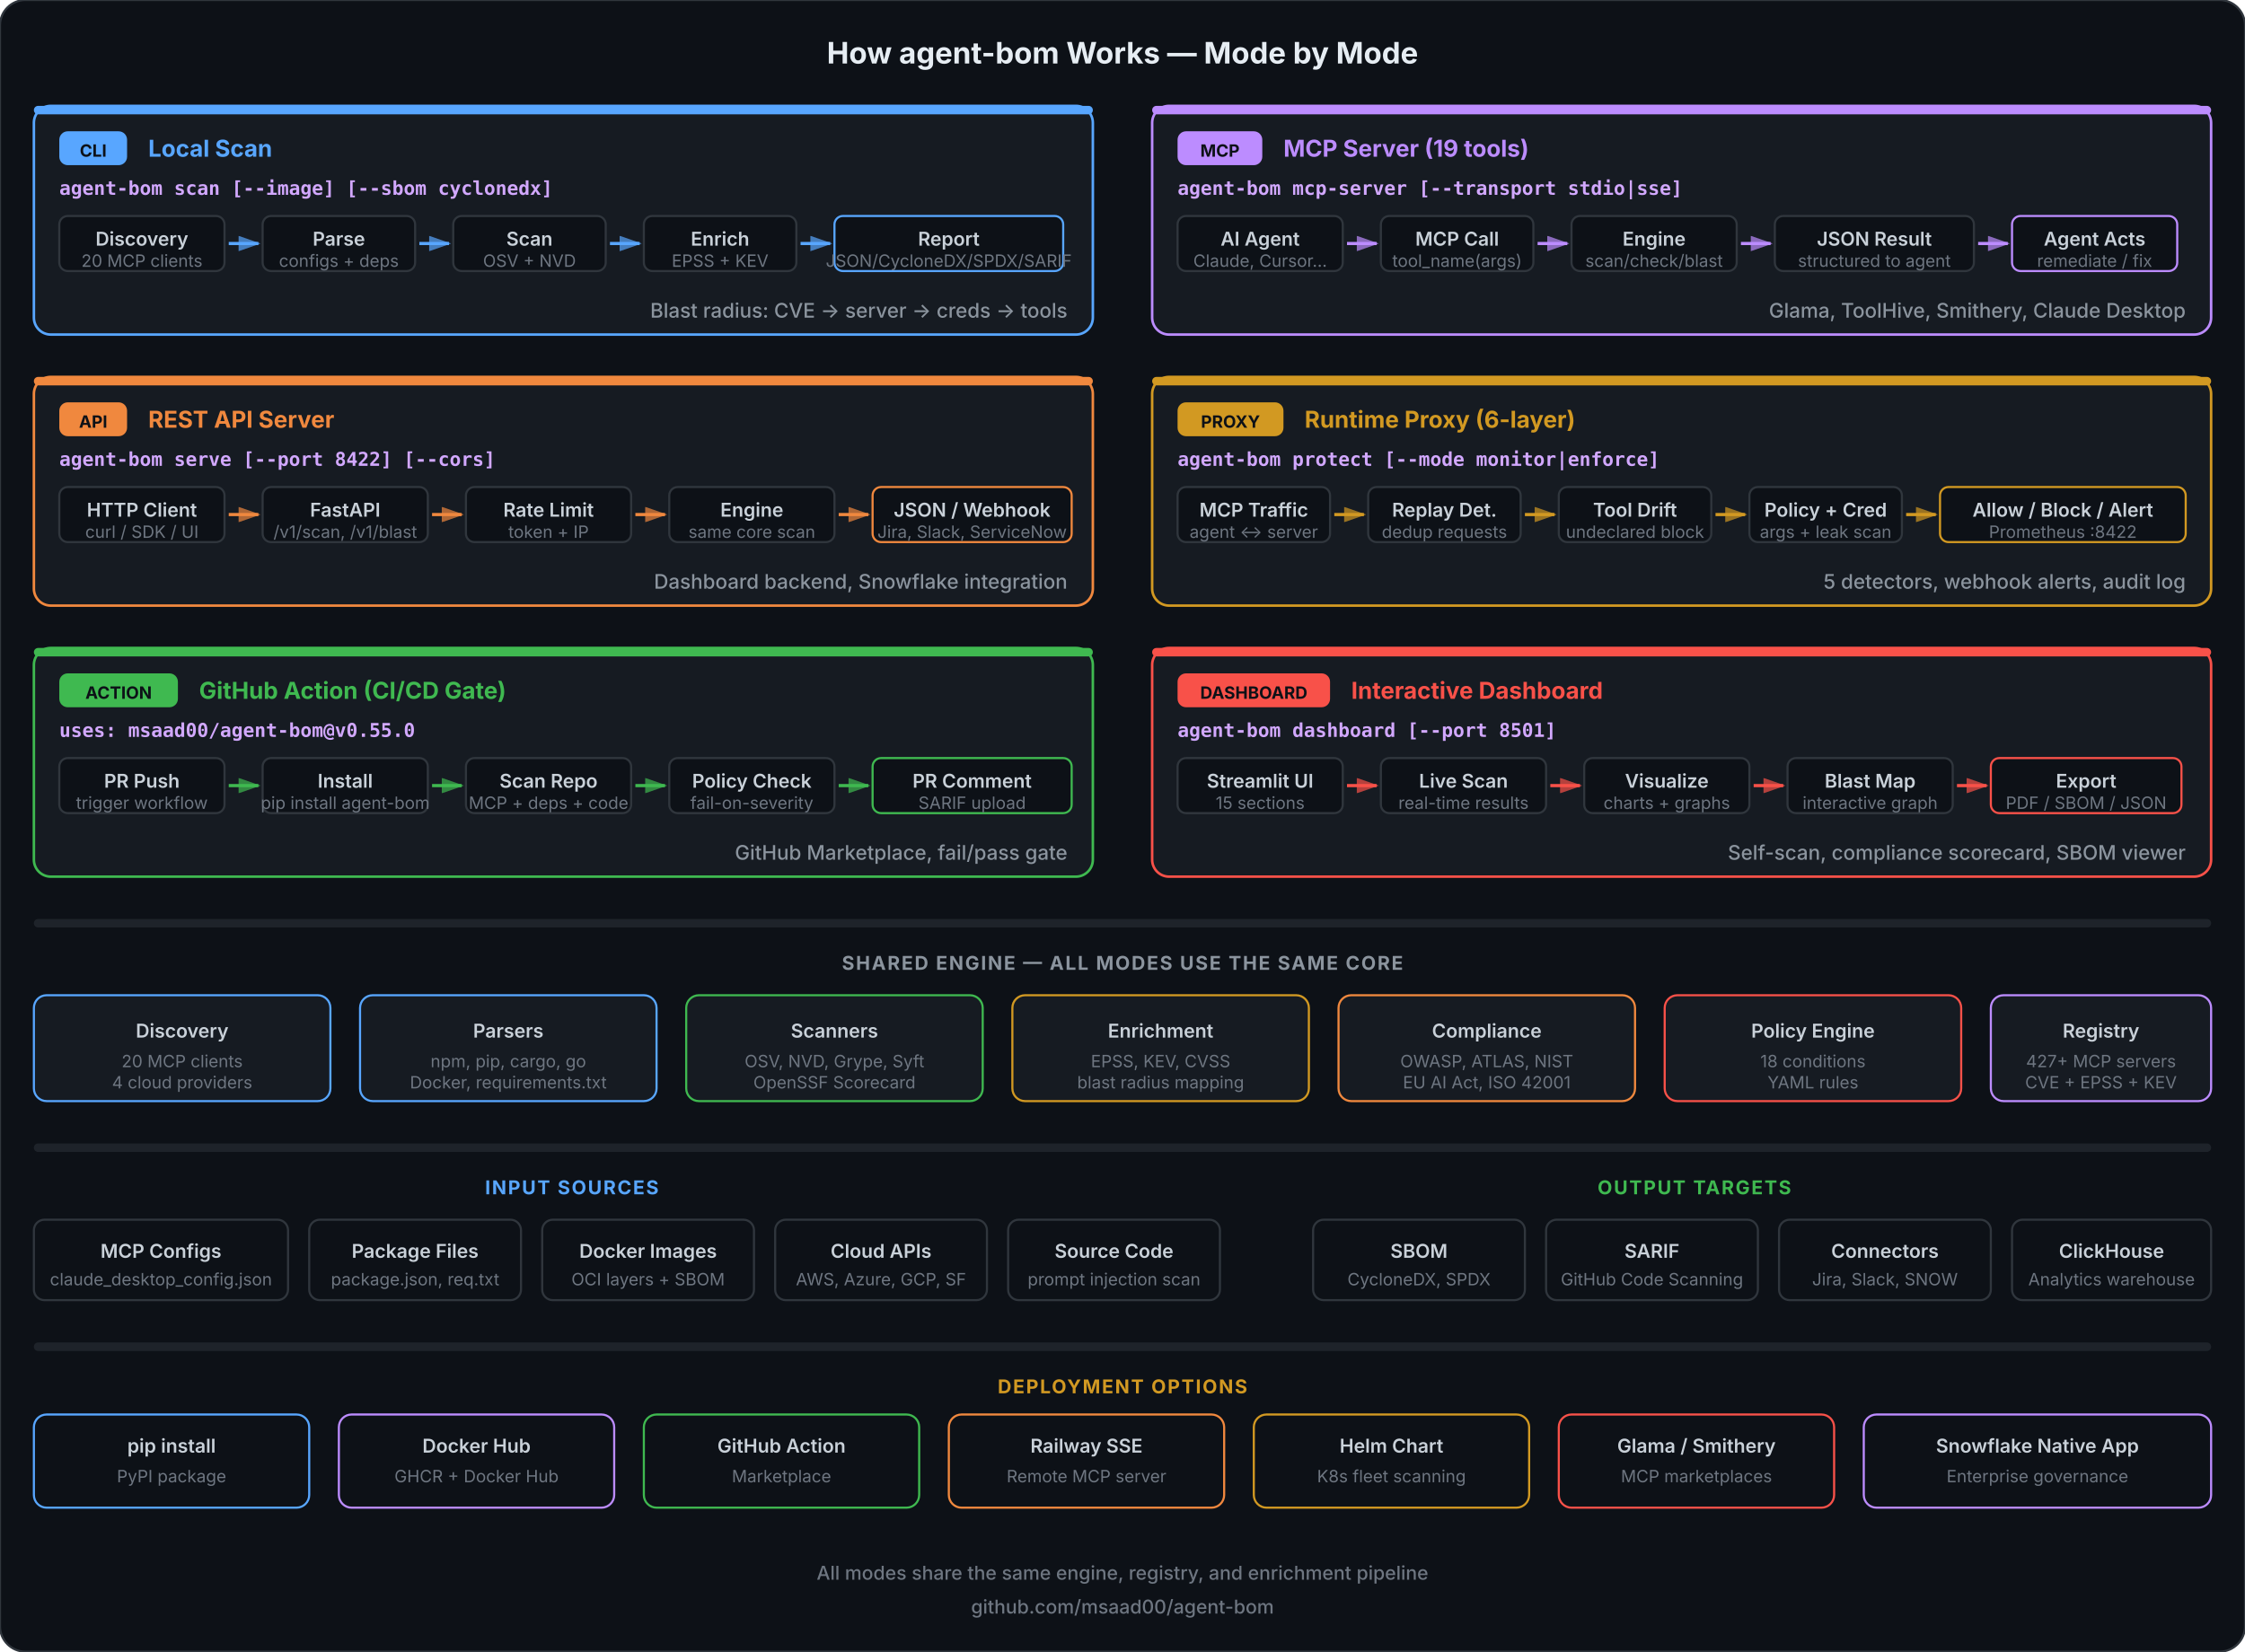
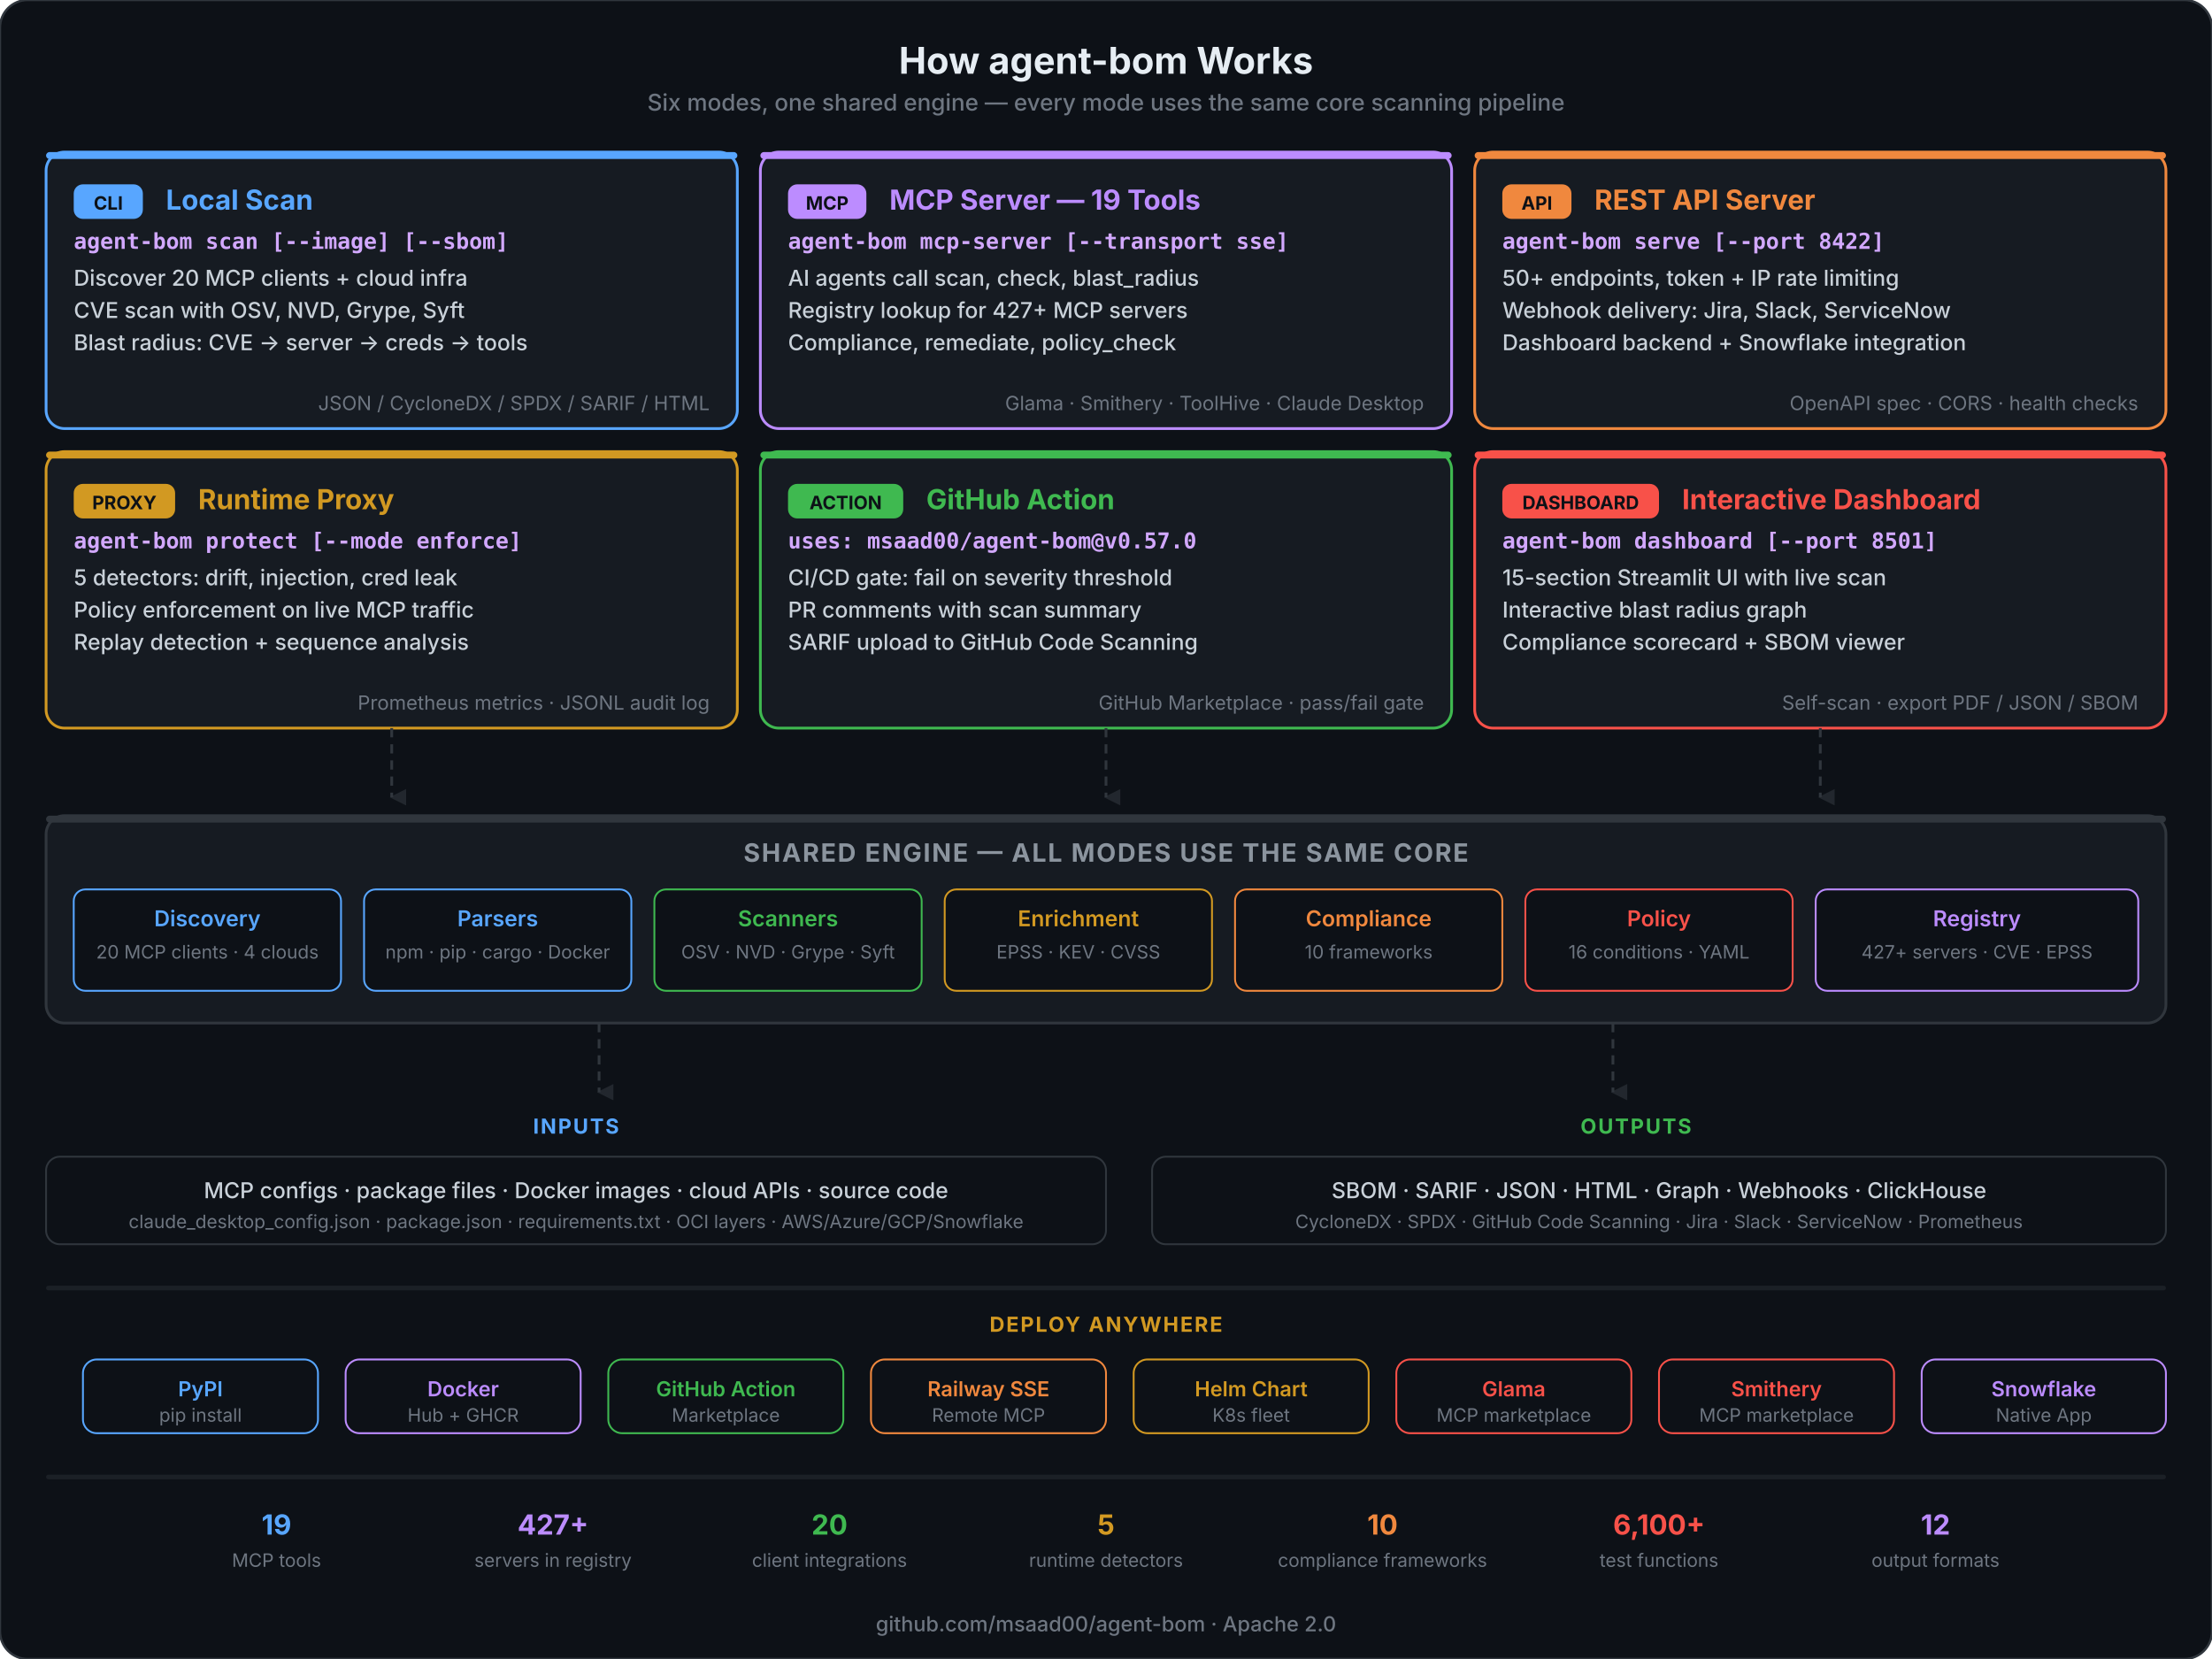
- <svg xmlns="http://www.w3.org/2000/svg" viewBox="0 0 1060 780" fill="none">
+ <svg xmlns="http://www.w3.org/2000/svg" viewBox="0 0 960 720" fill="none">
  <style>
-     .title { font: 700 14px system-ui, -apple-system, sans-serif; fill: #e6edf3; }
-     .mode-title { font: 700 11px system-ui, -apple-system, sans-serif; }
-     .mode-sub { font: 500 9.5px system-ui, -apple-system, sans-serif; fill: #8b949e; }
-     .step { font: 600 9px system-ui, -apple-system, sans-serif; fill: #c9d1d9; }
-     .step-detail { font: 400 8px system-ui, -apple-system, sans-serif; fill: #6e7681; }
+     .title { font: 700 16px system-ui, -apple-system, sans-serif; fill: #e6edf3; }
+     .subtitle { font: 500 10px system-ui, -apple-system, sans-serif; fill: #6e7681; }
+     .mode-title { font: 700 12px system-ui, -apple-system, sans-serif; }
+     .mode-cmd { font: 600 9.5px 'SF Mono', 'Fira Code', monospace; fill: #d2a8ff; }
+     .mode-feat { font: 500 9.5px system-ui, -apple-system, sans-serif; fill: #c9d1d9; }
+     .mode-detail { font: 400 8.5px system-ui, -apple-system, sans-serif; fill: #6e7681; }
    .badge { font: 700 8px system-ui, -apple-system, sans-serif; fill: #0d1117; }
+     .engine-title { font: 700 11px system-ui, -apple-system, sans-serif; letter-spacing: 0.06em; fill: #8b949e; }
+     .engine-mod { font: 600 9.5px system-ui, -apple-system, sans-serif; }
+     .engine-detail { font: 400 8px system-ui, -apple-system, sans-serif; fill: #6e7681; }
    .section-label { font: 700 9px system-ui, -apple-system, sans-serif; letter-spacing: 0.08em; }
    .footer { font: 500 9px system-ui, -apple-system, sans-serif; fill: #6e7681; }
-     .connector { fill: none; stroke-width: 1.5; }
-     .cmd { font: 600 9px 'SF Mono', 'Fira Code', monospace; fill: #d2a8ff; }
+     .deploy-label { font: 600 9px system-ui, -apple-system, sans-serif; }
+     .deploy-detail { font: 400 8px system-ui, -apple-system, sans-serif; fill: #6e7681; }
  </style>
  <defs>
-     <marker id="arr-blue" viewBox="0 0 10 7" refX="9" refY="3.5" markerWidth="7" markerHeight="5" orient="auto">
-       <polygon points="0 0, 10 3.5, 0 7" fill="#58a6ff" opacity="0.7" />
-     </marker>
-     <marker id="arr-green" viewBox="0 0 10 7" refX="9" refY="3.5" markerWidth="7" markerHeight="5" orient="auto">
-       <polygon points="0 0, 10 3.5, 0 7" fill="#3fb950" opacity="0.7" />
-     </marker>
-     <marker id="arr-purple" viewBox="0 0 10 7" refX="9" refY="3.5" markerWidth="7" markerHeight="5" orient="auto">
-       <polygon points="0 0, 10 3.5, 0 7" fill="#bc8cff" opacity="0.7" />
-     </marker>
-     <marker id="arr-orange" viewBox="0 0 10 7" refX="9" refY="3.5" markerWidth="7" markerHeight="5" orient="auto">
-       <polygon points="0 0, 10 3.5, 0 7" fill="#f0883e" opacity="0.7" />
-     </marker>
-     <marker id="arr-red" viewBox="0 0 10 7" refX="9" refY="3.5" markerWidth="7" markerHeight="5" orient="auto">
-       <polygon points="0 0, 10 3.5, 0 7" fill="#f85149" opacity="0.7" />
-     </marker>
-     <marker id="arr-yellow" viewBox="0 0 10 7" refX="9" refY="3.5" markerWidth="7" markerHeight="5" orient="auto">
-       <polygon points="0 0, 10 3.5, 0 7" fill="#d29922" opacity="0.7" />
+     <marker id="arr-down" viewBox="0 0 8 8" refX="4" refY="7" markerWidth="6" markerHeight="6" orient="auto">
+       <polygon points="0 0, 8 0, 4 8" fill="#30363d" opacity="0.6" />
    </marker>
  </defs>
-   <rect width="1060" height="780" rx="12" fill="#0d1117" stroke="#30363d" stroke-width="1" />
-   <text x="530" y="30" text-anchor="middle" class="title">How agent-bom Works — Mode by Mode</text>
-   <rect x="16" y="50" width="500" height="108" rx="8" fill="#161b22" stroke="#58a6ff" stroke-width="1.2" />
-   <rect x="16" y="50" width="500" height="4" rx="2" fill="#58a6ff" />
-   <rect x="28" y="62" width="32" height="16" rx="4" fill="#58a6ff" />
-   <text x="44" y="74" text-anchor="middle" class="badge">CLI</text>
-   <text x="70" y="74" class="mode-title" fill="#58a6ff">Local Scan</text>
-   <text x="28" y="92" class="cmd">agent-bom scan [--image] [--sbom cyclonedx]</text>
-   <rect x="28" y="102" width="78" height="26" rx="4" fill="#0d1117" stroke="#30363d" />
-   <text x="67" y="116" text-anchor="middle" class="step">Discovery</text>
-   <text x="67" y="126" text-anchor="middle" class="step-detail">20 MCP clients</text>
-   <line x1="108" y1="115" x2="122" y2="115" class="connector" stroke="#58a6ff" marker-end="url(#arr-blue)" />
-   <rect x="124" y="102" width="72" height="26" rx="4" fill="#0d1117" stroke="#30363d" />
-   <text x="160" y="116" text-anchor="middle" class="step">Parse</text>
-   <text x="160" y="126" text-anchor="middle" class="step-detail">configs + deps</text>
-   <line x1="198" y1="115" x2="212" y2="115" class="connector" stroke="#58a6ff" marker-end="url(#arr-blue)" />
-   <rect x="214" y="102" width="72" height="26" rx="4" fill="#0d1117" stroke="#30363d" />
-   <text x="250" y="116" text-anchor="middle" class="step">Scan</text>
-   <text x="250" y="126" text-anchor="middle" class="step-detail">OSV + NVD</text>
-   <line x1="288" y1="115" x2="302" y2="115" class="connector" stroke="#58a6ff" marker-end="url(#arr-blue)" />
-   <rect x="304" y="102" width="72" height="26" rx="4" fill="#0d1117" stroke="#30363d" />
-   <text x="340" y="116" text-anchor="middle" class="step">Enrich</text>
-   <text x="340" y="126" text-anchor="middle" class="step-detail">EPSS + KEV</text>
-   <line x1="378" y1="115" x2="392" y2="115" class="connector" stroke="#58a6ff" marker-end="url(#arr-blue)" />
-   <rect x="394" y="102" width="108" height="26" rx="4" fill="#0d1117" stroke="#58a6ff" stroke-width="1" />
-   <text x="448" y="116" text-anchor="middle" class="step">Report</text>
-   <text x="448" y="126" text-anchor="middle" class="step-detail">JSON/CycloneDX/SPDX/SARIF</text>
-   <text x="504" y="150" text-anchor="end" class="mode-sub">Blast radius: CVE → server → creds → tools</text>
-   <rect x="544" y="50" width="500" height="108" rx="8" fill="#161b22" stroke="#bc8cff" stroke-width="1.2" />
-   <rect x="544" y="50" width="500" height="4" rx="2" fill="#bc8cff" />
-   <rect x="556" y="62" width="40" height="16" rx="4" fill="#bc8cff" />
-   <text x="576" y="74" text-anchor="middle" class="badge">MCP</text>
-   <text x="606" y="74" class="mode-title" fill="#bc8cff">MCP Server (19 tools)</text>
-   <text x="556" y="92" class="cmd">agent-bom mcp-server [--transport stdio|sse]</text>
-   <rect x="556" y="102" width="78" height="26" rx="4" fill="#0d1117" stroke="#30363d" />
-   <text x="595" y="116" text-anchor="middle" class="step">AI Agent</text>
-   <text x="595" y="126" text-anchor="middle" class="step-detail">Claude, Cursor...</text>
-   <line x1="636" y1="115" x2="650" y2="115" class="connector" stroke="#bc8cff" marker-end="url(#arr-purple)" />
-   <rect x="652" y="102" width="72" height="26" rx="4" fill="#0d1117" stroke="#30363d" />
-   <text x="688" y="116" text-anchor="middle" class="step">MCP Call</text>
-   <text x="688" y="126" text-anchor="middle" class="step-detail">tool_name(args)</text>
-   <line x1="726" y1="115" x2="740" y2="115" class="connector" stroke="#bc8cff" marker-end="url(#arr-purple)" />
-   <rect x="742" y="102" width="78" height="26" rx="4" fill="#0d1117" stroke="#30363d" />
-   <text x="781" y="116" text-anchor="middle" class="step">Engine</text>
-   <text x="781" y="126" text-anchor="middle" class="step-detail">scan/check/blast</text>
-   <line x1="822" y1="115" x2="836" y2="115" class="connector" stroke="#bc8cff" marker-end="url(#arr-purple)" />
-   <rect x="838" y="102" width="94" height="26" rx="4" fill="#0d1117" stroke="#30363d" />
-   <text x="885" y="116" text-anchor="middle" class="step">JSON Result</text>
-   <text x="885" y="126" text-anchor="middle" class="step-detail">structured to agent</text>
-   <line x1="934" y1="115" x2="948" y2="115" class="connector" stroke="#bc8cff" marker-end="url(#arr-purple)" />
-   <rect x="950" y="102" width="78" height="26" rx="4" fill="#0d1117" stroke="#bc8cff" stroke-width="1" />
-   <text x="989" y="116" text-anchor="middle" class="step">Agent Acts</text>
-   <text x="989" y="126" text-anchor="middle" class="step-detail">remediate / fix</text>
-   <text x="1032" y="150" text-anchor="end" class="mode-sub">Glama, ToolHive, Smithery, Claude Desktop</text>
-   <rect x="16" y="178" width="500" height="108" rx="8" fill="#161b22" stroke="#f0883e" stroke-width="1.2" />
-   <rect x="16" y="178" width="500" height="4" rx="2" fill="#f0883e" />
-   <rect x="28" y="190" width="32" height="16" rx="4" fill="#f0883e" />
-   <text x="44" y="202" text-anchor="middle" class="badge">API</text>
-   <text x="70" y="202" class="mode-title" fill="#f0883e">REST API Server</text>
-   <text x="28" y="220" class="cmd">agent-bom serve [--port 8422] [--cors]</text>
-   <rect x="28" y="230" width="78" height="26" rx="4" fill="#0d1117" stroke="#30363d" />
-   <text x="67" y="244" text-anchor="middle" class="step">HTTP Client</text>
-   <text x="67" y="254" text-anchor="middle" class="step-detail">curl / SDK / UI</text>
-   <line x1="108" y1="243" x2="122" y2="243" class="connector" stroke="#f0883e" marker-end="url(#arr-orange)" />
-   <rect x="124" y="230" width="78" height="26" rx="4" fill="#0d1117" stroke="#30363d" />
-   <text x="163" y="244" text-anchor="middle" class="step">FastAPI</text>
-   <text x="163" y="254" text-anchor="middle" class="step-detail">/v1/scan, /v1/blast</text>
-   <line x1="204" y1="243" x2="218" y2="243" class="connector" stroke="#f0883e" marker-end="url(#arr-orange)" />
-   <rect x="220" y="230" width="78" height="26" rx="4" fill="#0d1117" stroke="#30363d" />
-   <text x="259" y="244" text-anchor="middle" class="step">Rate Limit</text>
-   <text x="259" y="254" text-anchor="middle" class="step-detail">token + IP</text>
-   <line x1="300" y1="243" x2="314" y2="243" class="connector" stroke="#f0883e" marker-end="url(#arr-orange)" />
-   <rect x="316" y="230" width="78" height="26" rx="4" fill="#0d1117" stroke="#30363d" />
-   <text x="355" y="244" text-anchor="middle" class="step">Engine</text>
-   <text x="355" y="254" text-anchor="middle" class="step-detail">same core scan</text>
-   <line x1="396" y1="243" x2="410" y2="243" class="connector" stroke="#f0883e" marker-end="url(#arr-orange)" />
-   <rect x="412" y="230" width="94" height="26" rx="4" fill="#0d1117" stroke="#f0883e" stroke-width="1" />
-   <text x="459" y="244" text-anchor="middle" class="step">JSON / Webhook</text>
-   <text x="459" y="254" text-anchor="middle" class="step-detail">Jira, Slack, ServiceNow</text>
-   <text x="504" y="278" text-anchor="end" class="mode-sub">Dashboard backend, Snowflake integration</text>
-   <rect x="544" y="178" width="500" height="108" rx="8" fill="#161b22" stroke="#d29922" stroke-width="1.2" />
-   <rect x="544" y="178" width="500" height="4" rx="2" fill="#d29922" />
-   <rect x="556" y="190" width="50" height="16" rx="4" fill="#d29922" />
-   <text x="581" y="202" text-anchor="middle" class="badge">PROXY</text>
-   <text x="616" y="202" class="mode-title" fill="#d29922">Runtime Proxy (6-layer)</text>
-   <text x="556" y="220" class="cmd">agent-bom protect [--mode monitor|enforce]</text>
-   <rect x="556" y="230" width="72" height="26" rx="4" fill="#0d1117" stroke="#30363d" />
-   <text x="592" y="244" text-anchor="middle" class="step">MCP Traffic</text>
-   <text x="592" y="254" text-anchor="middle" class="step-detail">agent ↔ server</text>
-   <line x1="630" y1="243" x2="644" y2="243" class="connector" stroke="#d29922" marker-end="url(#arr-yellow)" />
-   <rect x="646" y="230" width="72" height="26" rx="4" fill="#0d1117" stroke="#30363d" />
-   <text x="682" y="244" text-anchor="middle" class="step">Replay Det.</text>
-   <text x="682" y="254" text-anchor="middle" class="step-detail">dedup requests</text>
-   <line x1="720" y1="243" x2="734" y2="243" class="connector" stroke="#d29922" marker-end="url(#arr-yellow)" />
-   <rect x="736" y="230" width="72" height="26" rx="4" fill="#0d1117" stroke="#30363d" />
-   <text x="772" y="244" text-anchor="middle" class="step">Tool Drift</text>
-   <text x="772" y="254" text-anchor="middle" class="step-detail">undeclared block</text>
-   <line x1="810" y1="243" x2="824" y2="243" class="connector" stroke="#d29922" marker-end="url(#arr-yellow)" />
-   <rect x="826" y="230" width="72" height="26" rx="4" fill="#0d1117" stroke="#30363d" />
-   <text x="862" y="244" text-anchor="middle" class="step">Policy + Cred</text>
-   <text x="862" y="254" text-anchor="middle" class="step-detail">args + leak scan</text>
-   <line x1="900" y1="243" x2="914" y2="243" class="connector" stroke="#d29922" marker-end="url(#arr-yellow)" />
-   <rect x="916" y="230" width="116" height="26" rx="4" fill="#0d1117" stroke="#d29922" stroke-width="1" />
-   <text x="974" y="244" text-anchor="middle" class="step">Allow / Block / Alert</text>
-   <text x="974" y="254" text-anchor="middle" class="step-detail">Prometheus :8422</text>
-   <text x="1032" y="278" text-anchor="end" class="mode-sub">5 detectors, webhook alerts, audit log</text>
-   <rect x="16" y="306" width="500" height="108" rx="8" fill="#161b22" stroke="#3fb950" stroke-width="1.2" />
-   <rect x="16" y="306" width="500" height="4" rx="2" fill="#3fb950" />
-   <rect x="28" y="318" width="56" height="16" rx="4" fill="#3fb950" />
-   <text x="56" y="330" text-anchor="middle" class="badge">ACTION</text>
-   <text x="94" y="330" class="mode-title" fill="#3fb950">GitHub Action (CI/CD Gate)</text>
-   <text x="28" y="348" class="cmd">uses: msaad00/agent-bom@v0.55.0</text>
-   <rect x="28" y="358" width="78" height="26" rx="4" fill="#0d1117" stroke="#30363d" />
-   <text x="67" y="372" text-anchor="middle" class="step">PR Push</text>
-   <text x="67" y="382" text-anchor="middle" class="step-detail">trigger workflow</text>
-   <line x1="108" y1="371" x2="122" y2="371" class="connector" stroke="#3fb950" marker-end="url(#arr-green)" />
-   <rect x="124" y="358" width="78" height="26" rx="4" fill="#0d1117" stroke="#30363d" />
-   <text x="163" y="372" text-anchor="middle" class="step">Install</text>
-   <text x="163" y="382" text-anchor="middle" class="step-detail">pip install agent-bom</text>
-   <line x1="204" y1="371" x2="218" y2="371" class="connector" stroke="#3fb950" marker-end="url(#arr-green)" />
-   <rect x="220" y="358" width="78" height="26" rx="4" fill="#0d1117" stroke="#30363d" />
-   <text x="259" y="372" text-anchor="middle" class="step">Scan Repo</text>
-   <text x="259" y="382" text-anchor="middle" class="step-detail">MCP + deps + code</text>
-   <line x1="300" y1="371" x2="314" y2="371" class="connector" stroke="#3fb950" marker-end="url(#arr-green)" />
-   <rect x="316" y="358" width="78" height="26" rx="4" fill="#0d1117" stroke="#30363d" />
-   <text x="355" y="372" text-anchor="middle" class="step">Policy Check</text>
-   <text x="355" y="382" text-anchor="middle" class="step-detail">fail-on-severity</text>
-   <line x1="396" y1="371" x2="410" y2="371" class="connector" stroke="#3fb950" marker-end="url(#arr-green)" />
-   <rect x="412" y="358" width="94" height="26" rx="4" fill="#0d1117" stroke="#3fb950" stroke-width="1" />
-   <text x="459" y="372" text-anchor="middle" class="step">PR Comment</text>
-   <text x="459" y="382" text-anchor="middle" class="step-detail">SARIF upload</text>
-   <text x="504" y="406" text-anchor="end" class="mode-sub">GitHub Marketplace, fail/pass gate</text>
-   <rect x="544" y="306" width="500" height="108" rx="8" fill="#161b22" stroke="#f85149" stroke-width="1.2" />
-   <rect x="544" y="306" width="500" height="4" rx="2" fill="#f85149" />
-   <rect x="556" y="318" width="72" height="16" rx="4" fill="#f85149" />
-   <text x="592" y="330" text-anchor="middle" class="badge">DASHBOARD</text>
-   <text x="638" y="330" class="mode-title" fill="#f85149">Interactive Dashboard</text>
-   <text x="556" y="348" class="cmd">agent-bom dashboard [--port 8501]</text>
-   <rect x="556" y="358" width="78" height="26" rx="4" fill="#0d1117" stroke="#30363d" />
-   <text x="595" y="372" text-anchor="middle" class="step">Streamlit UI</text>
-   <text x="595" y="382" text-anchor="middle" class="step-detail">15 sections</text>
-   <line x1="636" y1="371" x2="650" y2="371" class="connector" stroke="#f85149" marker-end="url(#arr-red)" />
-   <rect x="652" y="358" width="78" height="26" rx="4" fill="#0d1117" stroke="#30363d" />
-   <text x="691" y="372" text-anchor="middle" class="step">Live Scan</text>
-   <text x="691" y="382" text-anchor="middle" class="step-detail">real-time results</text>
-   <line x1="732" y1="371" x2="746" y2="371" class="connector" stroke="#f85149" marker-end="url(#arr-red)" />
-   <rect x="748" y="358" width="78" height="26" rx="4" fill="#0d1117" stroke="#30363d" />
-   <text x="787" y="372" text-anchor="middle" class="step">Visualize</text>
-   <text x="787" y="382" text-anchor="middle" class="step-detail">charts + graphs</text>
-   <line x1="828" y1="371" x2="842" y2="371" class="connector" stroke="#f85149" marker-end="url(#arr-red)" />
-   <rect x="844" y="358" width="78" height="26" rx="4" fill="#0d1117" stroke="#30363d" />
-   <text x="883" y="372" text-anchor="middle" class="step">Blast Map</text>
-   <text x="883" y="382" text-anchor="middle" class="step-detail">interactive graph</text>
-   <line x1="924" y1="371" x2="938" y2="371" class="connector" stroke="#f85149" marker-end="url(#arr-red)" />
-   <rect x="940" y="358" width="90" height="26" rx="4" fill="#0d1117" stroke="#f85149" stroke-width="1" />
-   <text x="985" y="372" text-anchor="middle" class="step">Export</text>
-   <text x="985" y="382" text-anchor="middle" class="step-detail">PDF / SBOM / JSON</text>
-   <text x="1032" y="406" text-anchor="end" class="mode-sub">Self-scan, compliance scorecard, SBOM viewer</text>
-   <rect x="16" y="434" width="1028" height="4" rx="2" fill="#30363d" opacity="0.5" />
-   <text x="530" y="458" text-anchor="middle" class="section-label" fill="#8b949e">SHARED ENGINE — ALL MODES USE THE SAME CORE</text>
-   <rect x="16" y="470" width="140" height="50" rx="6" fill="#161b22" stroke="#58a6ff" stroke-width="1" />
-   <text x="86" y="490" text-anchor="middle" class="step" fill="#58a6ff">Discovery</text>
-   <text x="86" y="504" text-anchor="middle" class="step-detail">20 MCP clients</text>
-   <text x="86" y="514" text-anchor="middle" class="step-detail">4 cloud providers</text>
-   <rect x="170" y="470" width="140" height="50" rx="6" fill="#161b22" stroke="#58a6ff" stroke-width="1" />
-   <text x="240" y="490" text-anchor="middle" class="step" fill="#58a6ff">Parsers</text>
-   <text x="240" y="504" text-anchor="middle" class="step-detail">npm, pip, cargo, go</text>
-   <text x="240" y="514" text-anchor="middle" class="step-detail">Docker, requirements.txt</text>
-   <rect x="324" y="470" width="140" height="50" rx="6" fill="#161b22" stroke="#3fb950" stroke-width="1" />
-   <text x="394" y="490" text-anchor="middle" class="step" fill="#3fb950">Scanners</text>
-   <text x="394" y="504" text-anchor="middle" class="step-detail">OSV, NVD, Grype, Syft</text>
-   <text x="394" y="514" text-anchor="middle" class="step-detail">OpenSSF Scorecard</text>
-   <rect x="478" y="470" width="140" height="50" rx="6" fill="#161b22" stroke="#d29922" stroke-width="1" />
-   <text x="548" y="490" text-anchor="middle" class="step" fill="#d29922">Enrichment</text>
-   <text x="548" y="504" text-anchor="middle" class="step-detail">EPSS, KEV, CVSS</text>
-   <text x="548" y="514" text-anchor="middle" class="step-detail">blast radius mapping</text>
-   <rect x="632" y="470" width="140" height="50" rx="6" fill="#161b22" stroke="#f0883e" stroke-width="1" />
-   <text x="702" y="490" text-anchor="middle" class="step" fill="#f0883e">Compliance</text>
-   <text x="702" y="504" text-anchor="middle" class="step-detail">OWASP, ATLAS, NIST</text>
-   <text x="702" y="514" text-anchor="middle" class="step-detail">EU AI Act, ISO 42001</text>
-   <rect x="786" y="470" width="140" height="50" rx="6" fill="#161b22" stroke="#f85149" stroke-width="1" />
-   <text x="856" y="490" text-anchor="middle" class="step" fill="#f85149">Policy Engine</text>
-   <text x="856" y="504" text-anchor="middle" class="step-detail">18 conditions</text>
-   <text x="856" y="514" text-anchor="middle" class="step-detail">YAML rules</text>
-   <rect x="940" y="470" width="104" height="50" rx="6" fill="#161b22" stroke="#bc8cff" stroke-width="1" />
-   <text x="992" y="490" text-anchor="middle" class="step" fill="#bc8cff">Registry</text>
-   <text x="992" y="504" text-anchor="middle" class="step-detail">427+ MCP servers</text>
-   <text x="992" y="514" text-anchor="middle" class="step-detail">CVE + EPSS + KEV</text>
-   <rect x="16" y="540" width="1028" height="4" rx="2" fill="#30363d" opacity="0.5" />
-   <text x="270" y="564" text-anchor="middle" class="section-label" fill="#58a6ff">INPUT SOURCES</text>
-   <rect x="16" y="576" width="120" height="38" rx="5" fill="#0d1117" stroke="#30363d" />
-   <text x="76" y="594" text-anchor="middle" class="step">MCP Configs</text>
-   <text x="76" y="607" text-anchor="middle" class="step-detail">claude_desktop_config.json</text>
-   <rect x="146" y="576" width="100" height="38" rx="5" fill="#0d1117" stroke="#30363d" />
-   <text x="196" y="594" text-anchor="middle" class="step">Package Files</text>
-   <text x="196" y="607" text-anchor="middle" class="step-detail">package.json, req.txt</text>
-   <rect x="256" y="576" width="100" height="38" rx="5" fill="#0d1117" stroke="#30363d" />
-   <text x="306" y="594" text-anchor="middle" class="step">Docker Images</text>
-   <text x="306" y="607" text-anchor="middle" class="step-detail">OCI layers + SBOM</text>
-   <rect x="366" y="576" width="100" height="38" rx="5" fill="#0d1117" stroke="#30363d" />
-   <text x="416" y="594" text-anchor="middle" class="step">Cloud APIs</text>
-   <text x="416" y="607" text-anchor="middle" class="step-detail">AWS, Azure, GCP, SF</text>
-   <rect x="476" y="576" width="100" height="38" rx="5" fill="#0d1117" stroke="#30363d" />
-   <text x="526" y="594" text-anchor="middle" class="step">Source Code</text>
-   <text x="526" y="607" text-anchor="middle" class="step-detail">prompt injection scan</text>
-   <text x="800" y="564" text-anchor="middle" class="section-label" fill="#3fb950">OUTPUT TARGETS</text>
-   <rect x="620" y="576" width="100" height="38" rx="5" fill="#0d1117" stroke="#30363d" />
-   <text x="670" y="594" text-anchor="middle" class="step">SBOM</text>
-   <text x="670" y="607" text-anchor="middle" class="step-detail">CycloneDX, SPDX</text>
-   <rect x="730" y="576" width="100" height="38" rx="5" fill="#0d1117" stroke="#30363d" />
-   <text x="780" y="594" text-anchor="middle" class="step">SARIF</text>
-   <text x="780" y="607" text-anchor="middle" class="step-detail">GitHub Code Scanning</text>
-   <rect x="840" y="576" width="100" height="38" rx="5" fill="#0d1117" stroke="#30363d" />
-   <text x="890" y="594" text-anchor="middle" class="step">Connectors</text>
-   <text x="890" y="607" text-anchor="middle" class="step-detail">Jira, Slack, SNOW</text>
-   <rect x="950" y="576" width="94" height="38" rx="5" fill="#0d1117" stroke="#30363d" />
-   <text x="997" y="594" text-anchor="middle" class="step">ClickHouse</text>
-   <text x="997" y="607" text-anchor="middle" class="step-detail">Analytics warehouse</text>
-   <rect x="16" y="634" width="1028" height="4" rx="2" fill="#30363d" opacity="0.5" />
-   <text x="530" y="658" text-anchor="middle" class="section-label" fill="#d29922">DEPLOYMENT OPTIONS</text>
-   <rect x="16" y="668" width="130" height="44" rx="6" fill="#0d1117" stroke="#58a6ff" stroke-width="1" />
-   <text x="81" y="686" text-anchor="middle" class="step" fill="#58a6ff">pip install</text>
-   <text x="81" y="700" text-anchor="middle" class="step-detail">PyPI package</text>
-   <rect x="160" y="668" width="130" height="44" rx="6" fill="#0d1117" stroke="#bc8cff" stroke-width="1" />
-   <text x="225" y="686" text-anchor="middle" class="step" fill="#bc8cff">Docker Hub</text>
-   <text x="225" y="700" text-anchor="middle" class="step-detail">GHCR + Docker Hub</text>
-   <rect x="304" y="668" width="130" height="44" rx="6" fill="#0d1117" stroke="#3fb950" stroke-width="1" />
-   <text x="369" y="686" text-anchor="middle" class="step" fill="#3fb950">GitHub Action</text>
-   <text x="369" y="700" text-anchor="middle" class="step-detail">Marketplace</text>
-   <rect x="448" y="668" width="130" height="44" rx="6" fill="#0d1117" stroke="#f0883e" stroke-width="1" />
-   <text x="513" y="686" text-anchor="middle" class="step" fill="#f0883e">Railway SSE</text>
-   <text x="513" y="700" text-anchor="middle" class="step-detail">Remote MCP server</text>
-   <rect x="592" y="668" width="130" height="44" rx="6" fill="#0d1117" stroke="#d29922" stroke-width="1" />
-   <text x="657" y="686" text-anchor="middle" class="step" fill="#d29922">Helm Chart</text>
-   <text x="657" y="700" text-anchor="middle" class="step-detail">K8s fleet scanning</text>
-   <rect x="736" y="668" width="130" height="44" rx="6" fill="#0d1117" stroke="#f85149" stroke-width="1" />
-   <text x="801" y="686" text-anchor="middle" class="step" fill="#f85149">Glama / Smithery</text>
-   <text x="801" y="700" text-anchor="middle" class="step-detail">MCP marketplaces</text>
-   <rect x="880" y="668" width="164" height="44" rx="6" fill="#0d1117" stroke="#bc8cff" stroke-width="1" />
-   <text x="962" y="686" text-anchor="middle" class="step" fill="#bc8cff">Snowflake Native App</text>
-   <text x="962" y="700" text-anchor="middle" class="step-detail">Enterprise governance</text>
-   <text x="530" y="746" text-anchor="middle" class="footer">All modes share the same engine, registry, and enrichment pipeline</text>
-   <text x="530" y="762" text-anchor="middle" class="footer">github.com/msaad00/agent-bom</text>
+   <rect width="960" height="720" rx="12" fill="#0d1117" stroke="#30363d" stroke-width="1" />
+   <text x="480" y="32" text-anchor="middle" class="title">How agent-bom Works</text>
+   <text x="480" y="48" text-anchor="middle" class="subtitle">Six modes, one shared engine — every mode uses the same core scanning pipeline</text>
+   <rect x="20" y="66" width="300" height="120" rx="8" fill="#161b22" stroke="#58a6ff" stroke-width="1.2" />
+   <rect x="20" y="66" width="300" height="3" rx="1.5" fill="#58a6ff" />
+   <rect x="32" y="80" width="30" height="15" rx="4" fill="#58a6ff" />
+   <text x="47" y="91" text-anchor="middle" class="badge">CLI</text>
+   <text x="72" y="91" class="mode-title" fill="#58a6ff">Local Scan</text>
+   <text x="32" y="108" class="mode-cmd">agent-bom scan [--image] [--sbom]</text>
+   <text x="32" y="124" class="mode-feat">Discover 20 MCP clients + cloud infra</text>
+   <text x="32" y="138" class="mode-feat">CVE scan with OSV, NVD, Grype, Syft</text>
+   <text x="32" y="152" class="mode-feat">Blast radius: CVE → server → creds → tools</text>
+   <text x="308" y="178" text-anchor="end" class="mode-detail">JSON / CycloneDX / SPDX / SARIF / HTML</text>
+   <rect x="330" y="66" width="300" height="120" rx="8" fill="#161b22" stroke="#bc8cff" stroke-width="1.2" />
+   <rect x="330" y="66" width="300" height="3" rx="1.5" fill="#bc8cff" />
+   <rect x="342" y="80" width="34" height="15" rx="4" fill="#bc8cff" />
+   <text x="359" y="91" text-anchor="middle" class="badge">MCP</text>
+   <text x="386" y="91" class="mode-title" fill="#bc8cff">MCP Server — 19 Tools</text>
+   <text x="342" y="108" class="mode-cmd">agent-bom mcp-server [--transport sse]</text>
+   <text x="342" y="124" class="mode-feat">AI agents call scan, check, blast_radius</text>
+   <text x="342" y="138" class="mode-feat">Registry lookup for 427+ MCP servers</text>
+   <text x="342" y="152" class="mode-feat">Compliance, remediate, policy_check</text>
+   <text x="618" y="178" text-anchor="end" class="mode-detail">Glama · Smithery · ToolHive · Claude Desktop</text>
+   <rect x="640" y="66" width="300" height="120" rx="8" fill="#161b22" stroke="#f0883e" stroke-width="1.2" />
+   <rect x="640" y="66" width="300" height="3" rx="1.5" fill="#f0883e" />
+   <rect x="652" y="80" width="30" height="15" rx="4" fill="#f0883e" />
+   <text x="667" y="91" text-anchor="middle" class="badge">API</text>
+   <text x="692" y="91" class="mode-title" fill="#f0883e">REST API Server</text>
+   <text x="652" y="108" class="mode-cmd">agent-bom serve [--port 8422]</text>
+   <text x="652" y="124" class="mode-feat">50+ endpoints, token + IP rate limiting</text>
+   <text x="652" y="138" class="mode-feat">Webhook delivery: Jira, Slack, ServiceNow</text>
+   <text x="652" y="152" class="mode-feat">Dashboard backend + Snowflake integration</text>
+   <text x="928" y="178" text-anchor="end" class="mode-detail">OpenAPI spec · CORS · health checks</text>
+   <rect x="20" y="196" width="300" height="120" rx="8" fill="#161b22" stroke="#d29922" stroke-width="1.2" />
+   <rect x="20" y="196" width="300" height="3" rx="1.5" fill="#d29922" />
+   <rect x="32" y="210" width="44" height="15" rx="4" fill="#d29922" />
+   <text x="54" y="221" text-anchor="middle" class="badge">PROXY</text>
+   <text x="86" y="221" class="mode-title" fill="#d29922">Runtime Proxy</text>
+   <text x="32" y="238" class="mode-cmd">agent-bom protect [--mode enforce]</text>
+   <text x="32" y="254" class="mode-feat">5 detectors: drift, injection, cred leak</text>
+   <text x="32" y="268" class="mode-feat">Policy enforcement on live MCP traffic</text>
+   <text x="32" y="282" class="mode-feat">Replay detection + sequence analysis</text>
+   <text x="308" y="308" text-anchor="end" class="mode-detail">Prometheus metrics · JSONL audit log</text>
+   <rect x="330" y="196" width="300" height="120" rx="8" fill="#161b22" stroke="#3fb950" stroke-width="1.2" />
+   <rect x="330" y="196" width="300" height="3" rx="1.5" fill="#3fb950" />
+   <rect x="342" y="210" width="50" height="15" rx="4" fill="#3fb950" />
+   <text x="367" y="221" text-anchor="middle" class="badge">ACTION</text>
+   <text x="402" y="221" class="mode-title" fill="#3fb950">GitHub Action</text>
+   <text x="342" y="238" class="mode-cmd">uses: msaad00/agent-bom@v0.57.0</text>
+   <text x="342" y="254" class="mode-feat">CI/CD gate: fail on severity threshold</text>
+   <text x="342" y="268" class="mode-feat">PR comments with scan summary</text>
+   <text x="342" y="282" class="mode-feat">SARIF upload to GitHub Code Scanning</text>
+   <text x="618" y="308" text-anchor="end" class="mode-detail">GitHub Marketplace · pass/fail gate</text>
+   <rect x="640" y="196" width="300" height="120" rx="8" fill="#161b22" stroke="#f85149" stroke-width="1.2" />
+   <rect x="640" y="196" width="300" height="3" rx="1.5" fill="#f85149" />
+   <rect x="652" y="210" width="68" height="15" rx="4" fill="#f85149" />
+   <text x="686" y="221" text-anchor="middle" class="badge">DASHBOARD</text>
+   <text x="730" y="221" class="mode-title" fill="#f85149">Interactive Dashboard</text>
+   <text x="652" y="238" class="mode-cmd">agent-bom dashboard [--port 8501]</text>
+   <text x="652" y="254" class="mode-feat">15-section Streamlit UI with live scan</text>
+   <text x="652" y="268" class="mode-feat">Interactive blast radius graph</text>
+   <text x="652" y="282" class="mode-feat">Compliance scorecard + SBOM viewer</text>
+   <text x="928" y="308" text-anchor="end" class="mode-detail">Self-scan · export PDF / JSON / SBOM</text>
+   <line x1="170" y1="316" x2="170" y2="346" stroke="#30363d" stroke-width="1.2" stroke-dasharray="4,3" marker-end="url(#arr-down)" />
+   <line x1="480" y1="316" x2="480" y2="346" stroke="#30363d" stroke-width="1.2" stroke-dasharray="4,3" marker-end="url(#arr-down)" />
+   <line x1="790" y1="316" x2="790" y2="346" stroke="#30363d" stroke-width="1.2" stroke-dasharray="4,3" marker-end="url(#arr-down)" />
+   <rect x="20" y="354" width="920" height="90" rx="8" fill="#161b22" stroke="#30363d" stroke-width="1.2" />
+   <rect x="20" y="354" width="920" height="3" rx="1.5" fill="#30363d" />
+   <text x="480" y="374" text-anchor="middle" class="engine-title">SHARED ENGINE — ALL MODES USE THE SAME CORE</text>
+   <rect x="32" y="386" width="116" height="44" rx="5" fill="#0d1117" stroke="#58a6ff" stroke-width="0.8" />
+   <text x="90" y="402" text-anchor="middle" class="engine-mod" fill="#58a6ff">Discovery</text>
+   <text x="90" y="416" text-anchor="middle" class="engine-detail">20 MCP clients · 4 clouds</text>
+   <rect x="158" y="386" width="116" height="44" rx="5" fill="#0d1117" stroke="#58a6ff" stroke-width="0.8" />
+   <text x="216" y="402" text-anchor="middle" class="engine-mod" fill="#58a6ff">Parsers</text>
+   <text x="216" y="416" text-anchor="middle" class="engine-detail">npm · pip · cargo · Docker</text>
+   <rect x="284" y="386" width="116" height="44" rx="5" fill="#0d1117" stroke="#3fb950" stroke-width="0.8" />
+   <text x="342" y="402" text-anchor="middle" class="engine-mod" fill="#3fb950">Scanners</text>
+   <text x="342" y="416" text-anchor="middle" class="engine-detail">OSV · NVD · Grype · Syft</text>
+   <rect x="410" y="386" width="116" height="44" rx="5" fill="#0d1117" stroke="#d29922" stroke-width="0.8" />
+   <text x="468" y="402" text-anchor="middle" class="engine-mod" fill="#d29922">Enrichment</text>
+   <text x="468" y="416" text-anchor="middle" class="engine-detail">EPSS · KEV · CVSS</text>
+   <rect x="536" y="386" width="116" height="44" rx="5" fill="#0d1117" stroke="#f0883e" stroke-width="0.8" />
+   <text x="594" y="402" text-anchor="middle" class="engine-mod" fill="#f0883e">Compliance</text>
+   <text x="594" y="416" text-anchor="middle" class="engine-detail">10 frameworks</text>
+   <rect x="662" y="386" width="116" height="44" rx="5" fill="#0d1117" stroke="#f85149" stroke-width="0.8" />
+   <text x="720" y="402" text-anchor="middle" class="engine-mod" fill="#f85149">Policy</text>
+   <text x="720" y="416" text-anchor="middle" class="engine-detail">16 conditions · YAML</text>
+   <rect x="788" y="386" width="140" height="44" rx="5" fill="#0d1117" stroke="#bc8cff" stroke-width="0.8" />
+   <text x="858" y="402" text-anchor="middle" class="engine-mod" fill="#bc8cff">Registry</text>
+   <text x="858" y="416" text-anchor="middle" class="engine-detail">427+ servers · CVE · EPSS</text>
+   <line x1="260" y1="444" x2="260" y2="474" stroke="#30363d" stroke-width="1.2" stroke-dasharray="4,3" marker-end="url(#arr-down)" />
+   <line x1="700" y1="444" x2="700" y2="474" stroke="#30363d" stroke-width="1.2" stroke-dasharray="4,3" marker-end="url(#arr-down)" />
+   <text x="250" y="492" text-anchor="middle" class="section-label" fill="#58a6ff">INPUTS</text>
+   <rect x="20" y="502" width="460" height="38" rx="6" fill="#0d1117" stroke="#30363d" stroke-width="0.8" />
+   <text x="250" y="520" text-anchor="middle" class="mode-feat">MCP configs · package files · Docker images · cloud APIs · source code</text>
+   <text x="250" y="533" text-anchor="middle" class="engine-detail">claude_desktop_config.json · package.json · requirements.txt · OCI layers · AWS/Azure/GCP/Snowflake</text>
+   <text x="710" y="492" text-anchor="middle" class="section-label" fill="#3fb950">OUTPUTS</text>
+   <rect x="500" y="502" width="440" height="38" rx="6" fill="#0d1117" stroke="#30363d" stroke-width="0.8" />
+   <text x="720" y="520" text-anchor="middle" class="mode-feat">SBOM · SARIF · JSON · HTML · Graph · Webhooks · ClickHouse</text>
+   <text x="720" y="533" text-anchor="middle" class="engine-detail">CycloneDX · SPDX · GitHub Code Scanning · Jira · Slack · ServiceNow · Prometheus</text>
+   <rect x="20" y="558" width="920" height="2" rx="1" fill="#30363d" opacity="0.4" />
+   <text x="480" y="578" text-anchor="middle" class="section-label" fill="#d29922">DEPLOY ANYWHERE</text>
+   <rect x="36" y="590" width="102" height="32" rx="6" fill="#0d1117" stroke="#58a6ff" stroke-width="0.8" />
+   <text x="87" y="606" text-anchor="middle" class="deploy-label" fill="#58a6ff">PyPI</text>
+   <text x="87" y="617" text-anchor="middle" class="deploy-detail">pip install</text>
+   <rect x="150" y="590" width="102" height="32" rx="6" fill="#0d1117" stroke="#bc8cff" stroke-width="0.8" />
+   <text x="201" y="606" text-anchor="middle" class="deploy-label" fill="#bc8cff">Docker</text>
+   <text x="201" y="617" text-anchor="middle" class="deploy-detail">Hub + GHCR</text>
+   <rect x="264" y="590" width="102" height="32" rx="6" fill="#0d1117" stroke="#3fb950" stroke-width="0.8" />
+   <text x="315" y="606" text-anchor="middle" class="deploy-label" fill="#3fb950">GitHub Action</text>
+   <text x="315" y="617" text-anchor="middle" class="deploy-detail">Marketplace</text>
+   <rect x="378" y="590" width="102" height="32" rx="6" fill="#0d1117" stroke="#f0883e" stroke-width="0.8" />
+   <text x="429" y="606" text-anchor="middle" class="deploy-label" fill="#f0883e">Railway SSE</text>
+   <text x="429" y="617" text-anchor="middle" class="deploy-detail">Remote MCP</text>
+   <rect x="492" y="590" width="102" height="32" rx="6" fill="#0d1117" stroke="#d29922" stroke-width="0.8" />
+   <text x="543" y="606" text-anchor="middle" class="deploy-label" fill="#d29922">Helm Chart</text>
+   <text x="543" y="617" text-anchor="middle" class="deploy-detail">K8s fleet</text>
+   <rect x="606" y="590" width="102" height="32" rx="6" fill="#0d1117" stroke="#f85149" stroke-width="0.8" />
+   <text x="657" y="606" text-anchor="middle" class="deploy-label" fill="#f85149">Glama</text>
+   <text x="657" y="617" text-anchor="middle" class="deploy-detail">MCP marketplace</text>
+   <rect x="720" y="590" width="102" height="32" rx="6" fill="#0d1117" stroke="#f85149" stroke-width="0.8" />
+   <text x="771" y="606" text-anchor="middle" class="deploy-label" fill="#f85149">Smithery</text>
+   <text x="771" y="617" text-anchor="middle" class="deploy-detail">MCP marketplace</text>
+   <rect x="834" y="590" width="106" height="32" rx="6" fill="#0d1117" stroke="#bc8cff" stroke-width="0.8" />
+   <text x="887" y="606" text-anchor="middle" class="deploy-label" fill="#bc8cff">Snowflake</text>
+   <text x="887" y="617" text-anchor="middle" class="deploy-detail">Native App</text>
+   <rect x="20" y="640" width="920" height="2" rx="1" fill="#30363d" opacity="0.4" />
+   <text x="120" y="666" text-anchor="middle" class="mode-title" fill="#58a6ff">19</text>
+   <text x="120" y="680" text-anchor="middle" class="engine-detail">MCP tools</text>
+   <text x="240" y="666" text-anchor="middle" class="mode-title" fill="#bc8cff">427+</text>
+   <text x="240" y="680" text-anchor="middle" class="engine-detail">servers in registry</text>
+   <text x="360" y="666" text-anchor="middle" class="mode-title" fill="#3fb950">20</text>
+   <text x="360" y="680" text-anchor="middle" class="engine-detail">client integrations</text>
+   <text x="480" y="666" text-anchor="middle" class="mode-title" fill="#d29922">5</text>
+   <text x="480" y="680" text-anchor="middle" class="engine-detail">runtime detectors</text>
+   <text x="600" y="666" text-anchor="middle" class="mode-title" fill="#f0883e">10</text>
+   <text x="600" y="680" text-anchor="middle" class="engine-detail">compliance frameworks</text>
+   <text x="720" y="666" text-anchor="middle" class="mode-title" fill="#f85149">6,100+</text>
+   <text x="720" y="680" text-anchor="middle" class="engine-detail">test functions</text>
+   <text x="840" y="666" text-anchor="middle" class="mode-title" fill="#bc8cff">12</text>
+   <text x="840" y="680" text-anchor="middle" class="engine-detail">output formats</text>
+   <text x="480" y="708" text-anchor="middle" class="footer">github.com/msaad00/agent-bom · Apache 2.0</text>
</svg>
